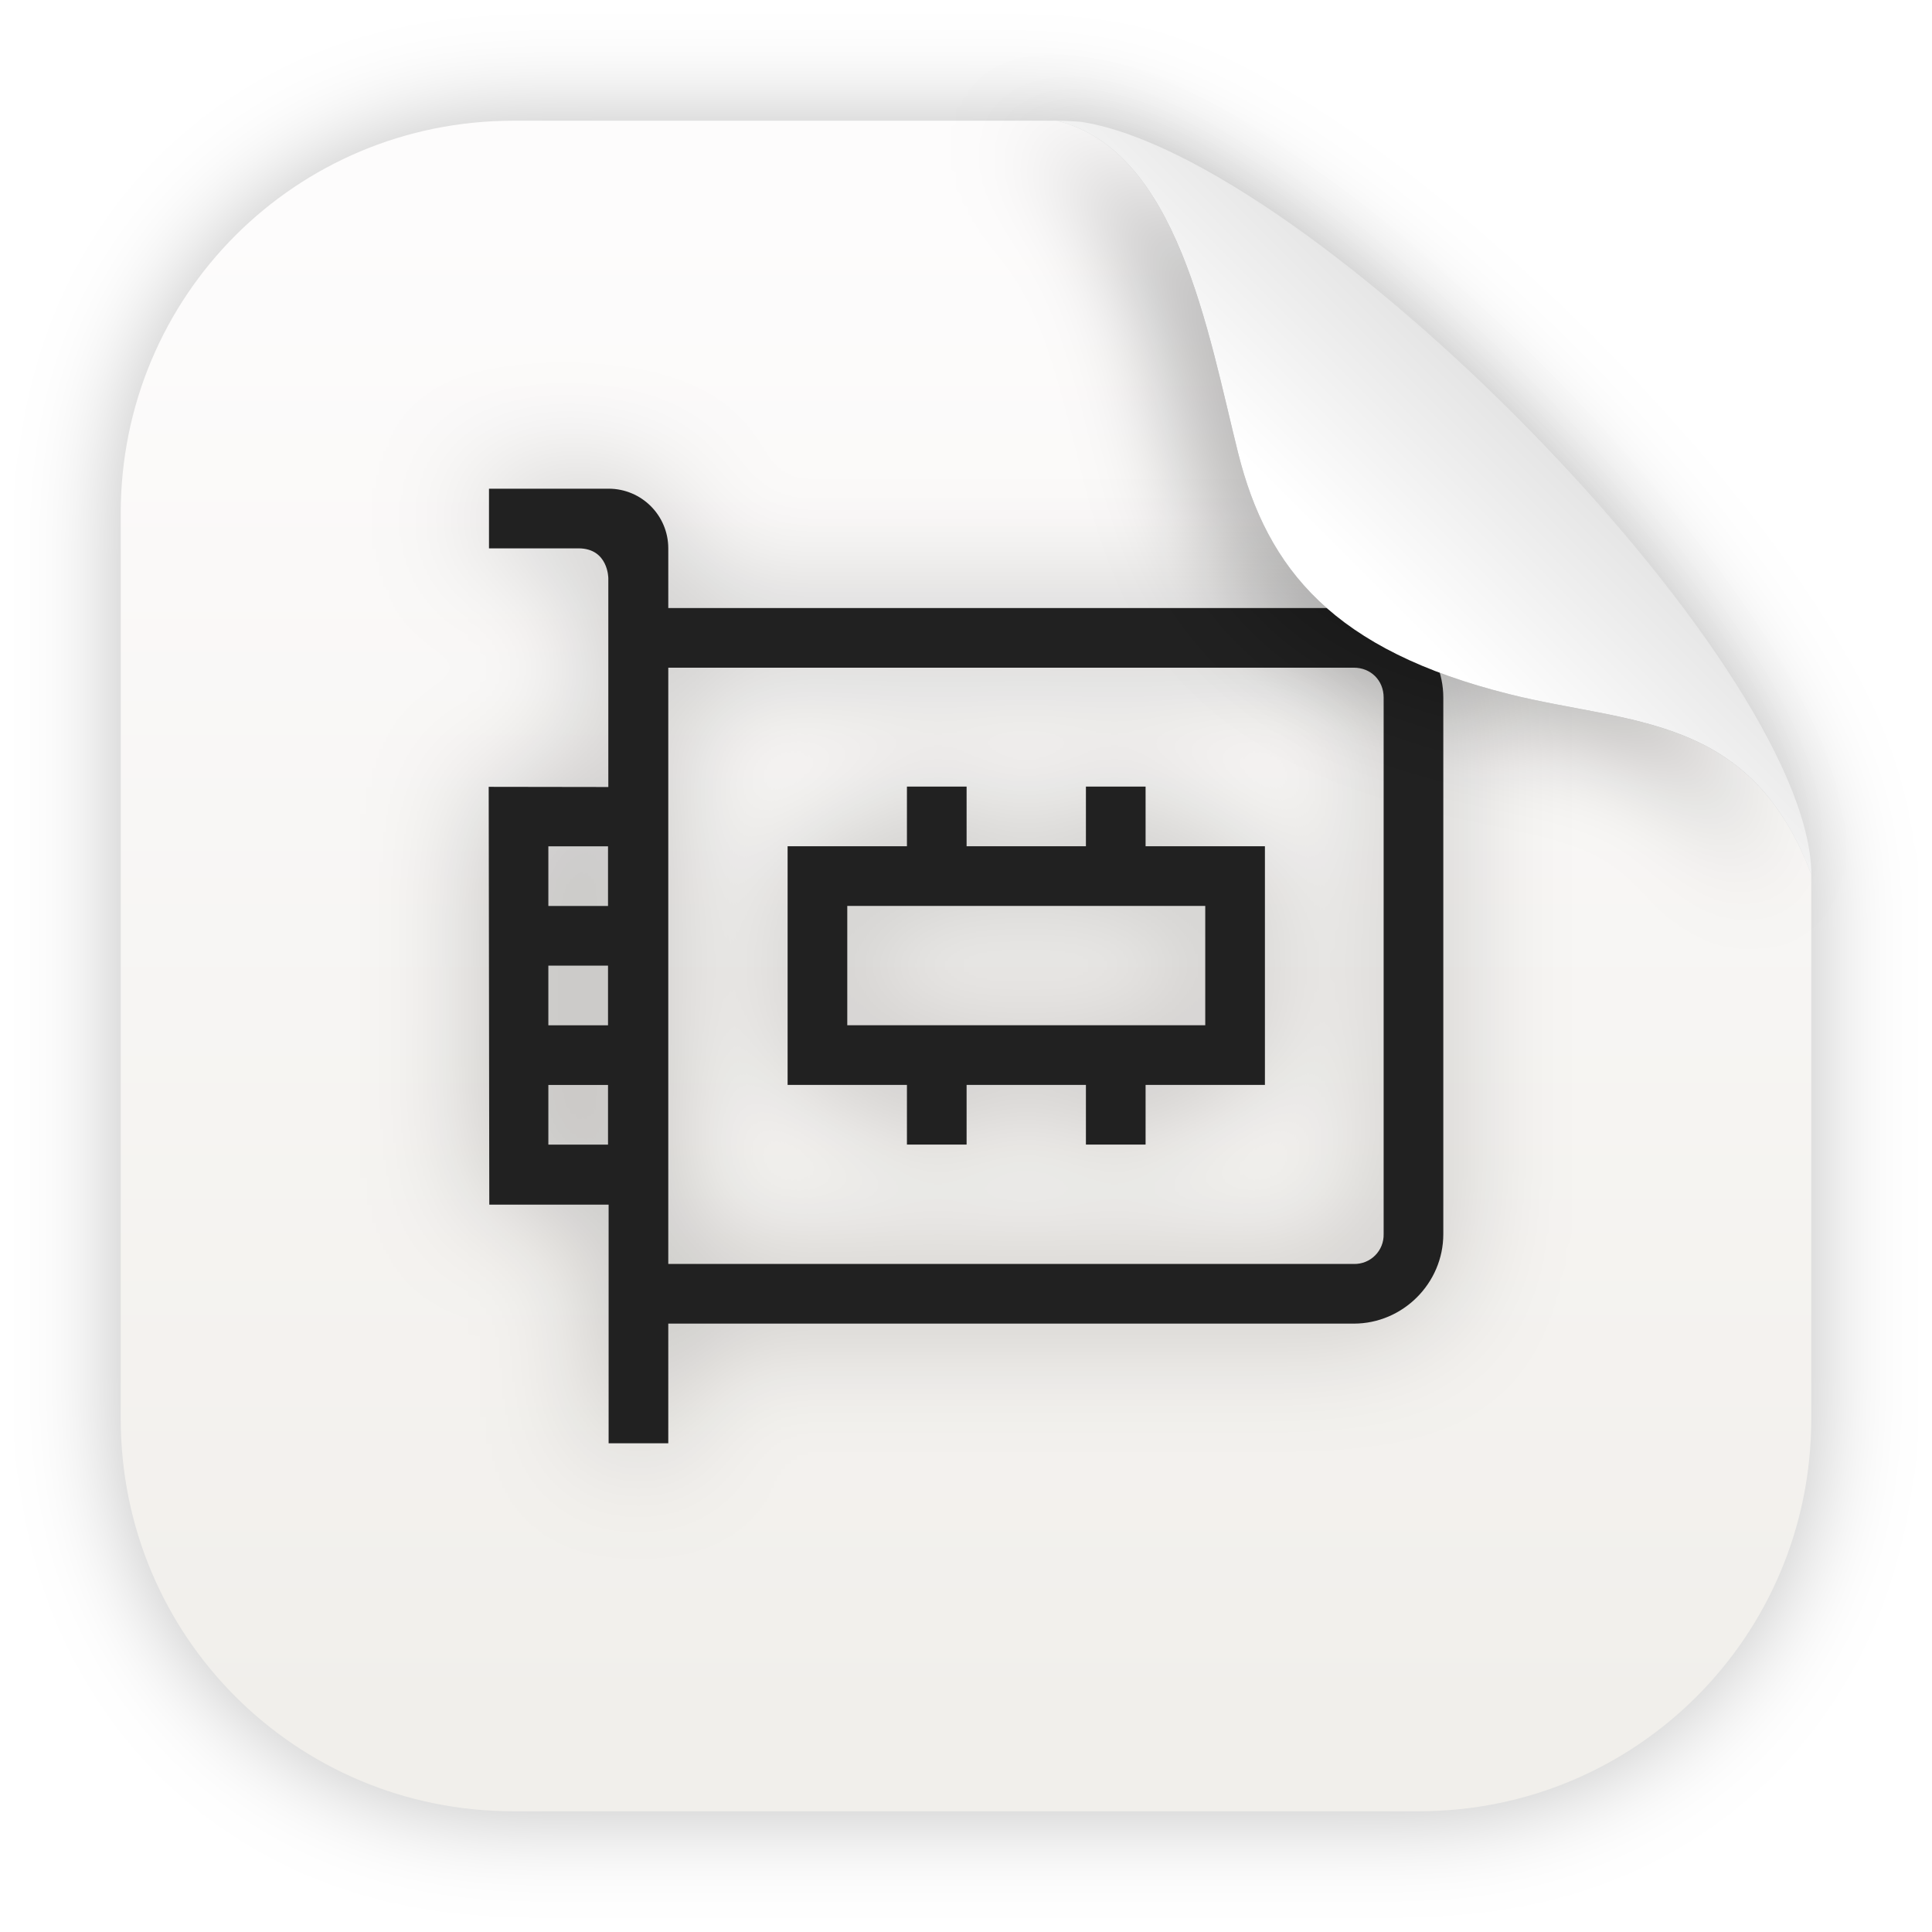
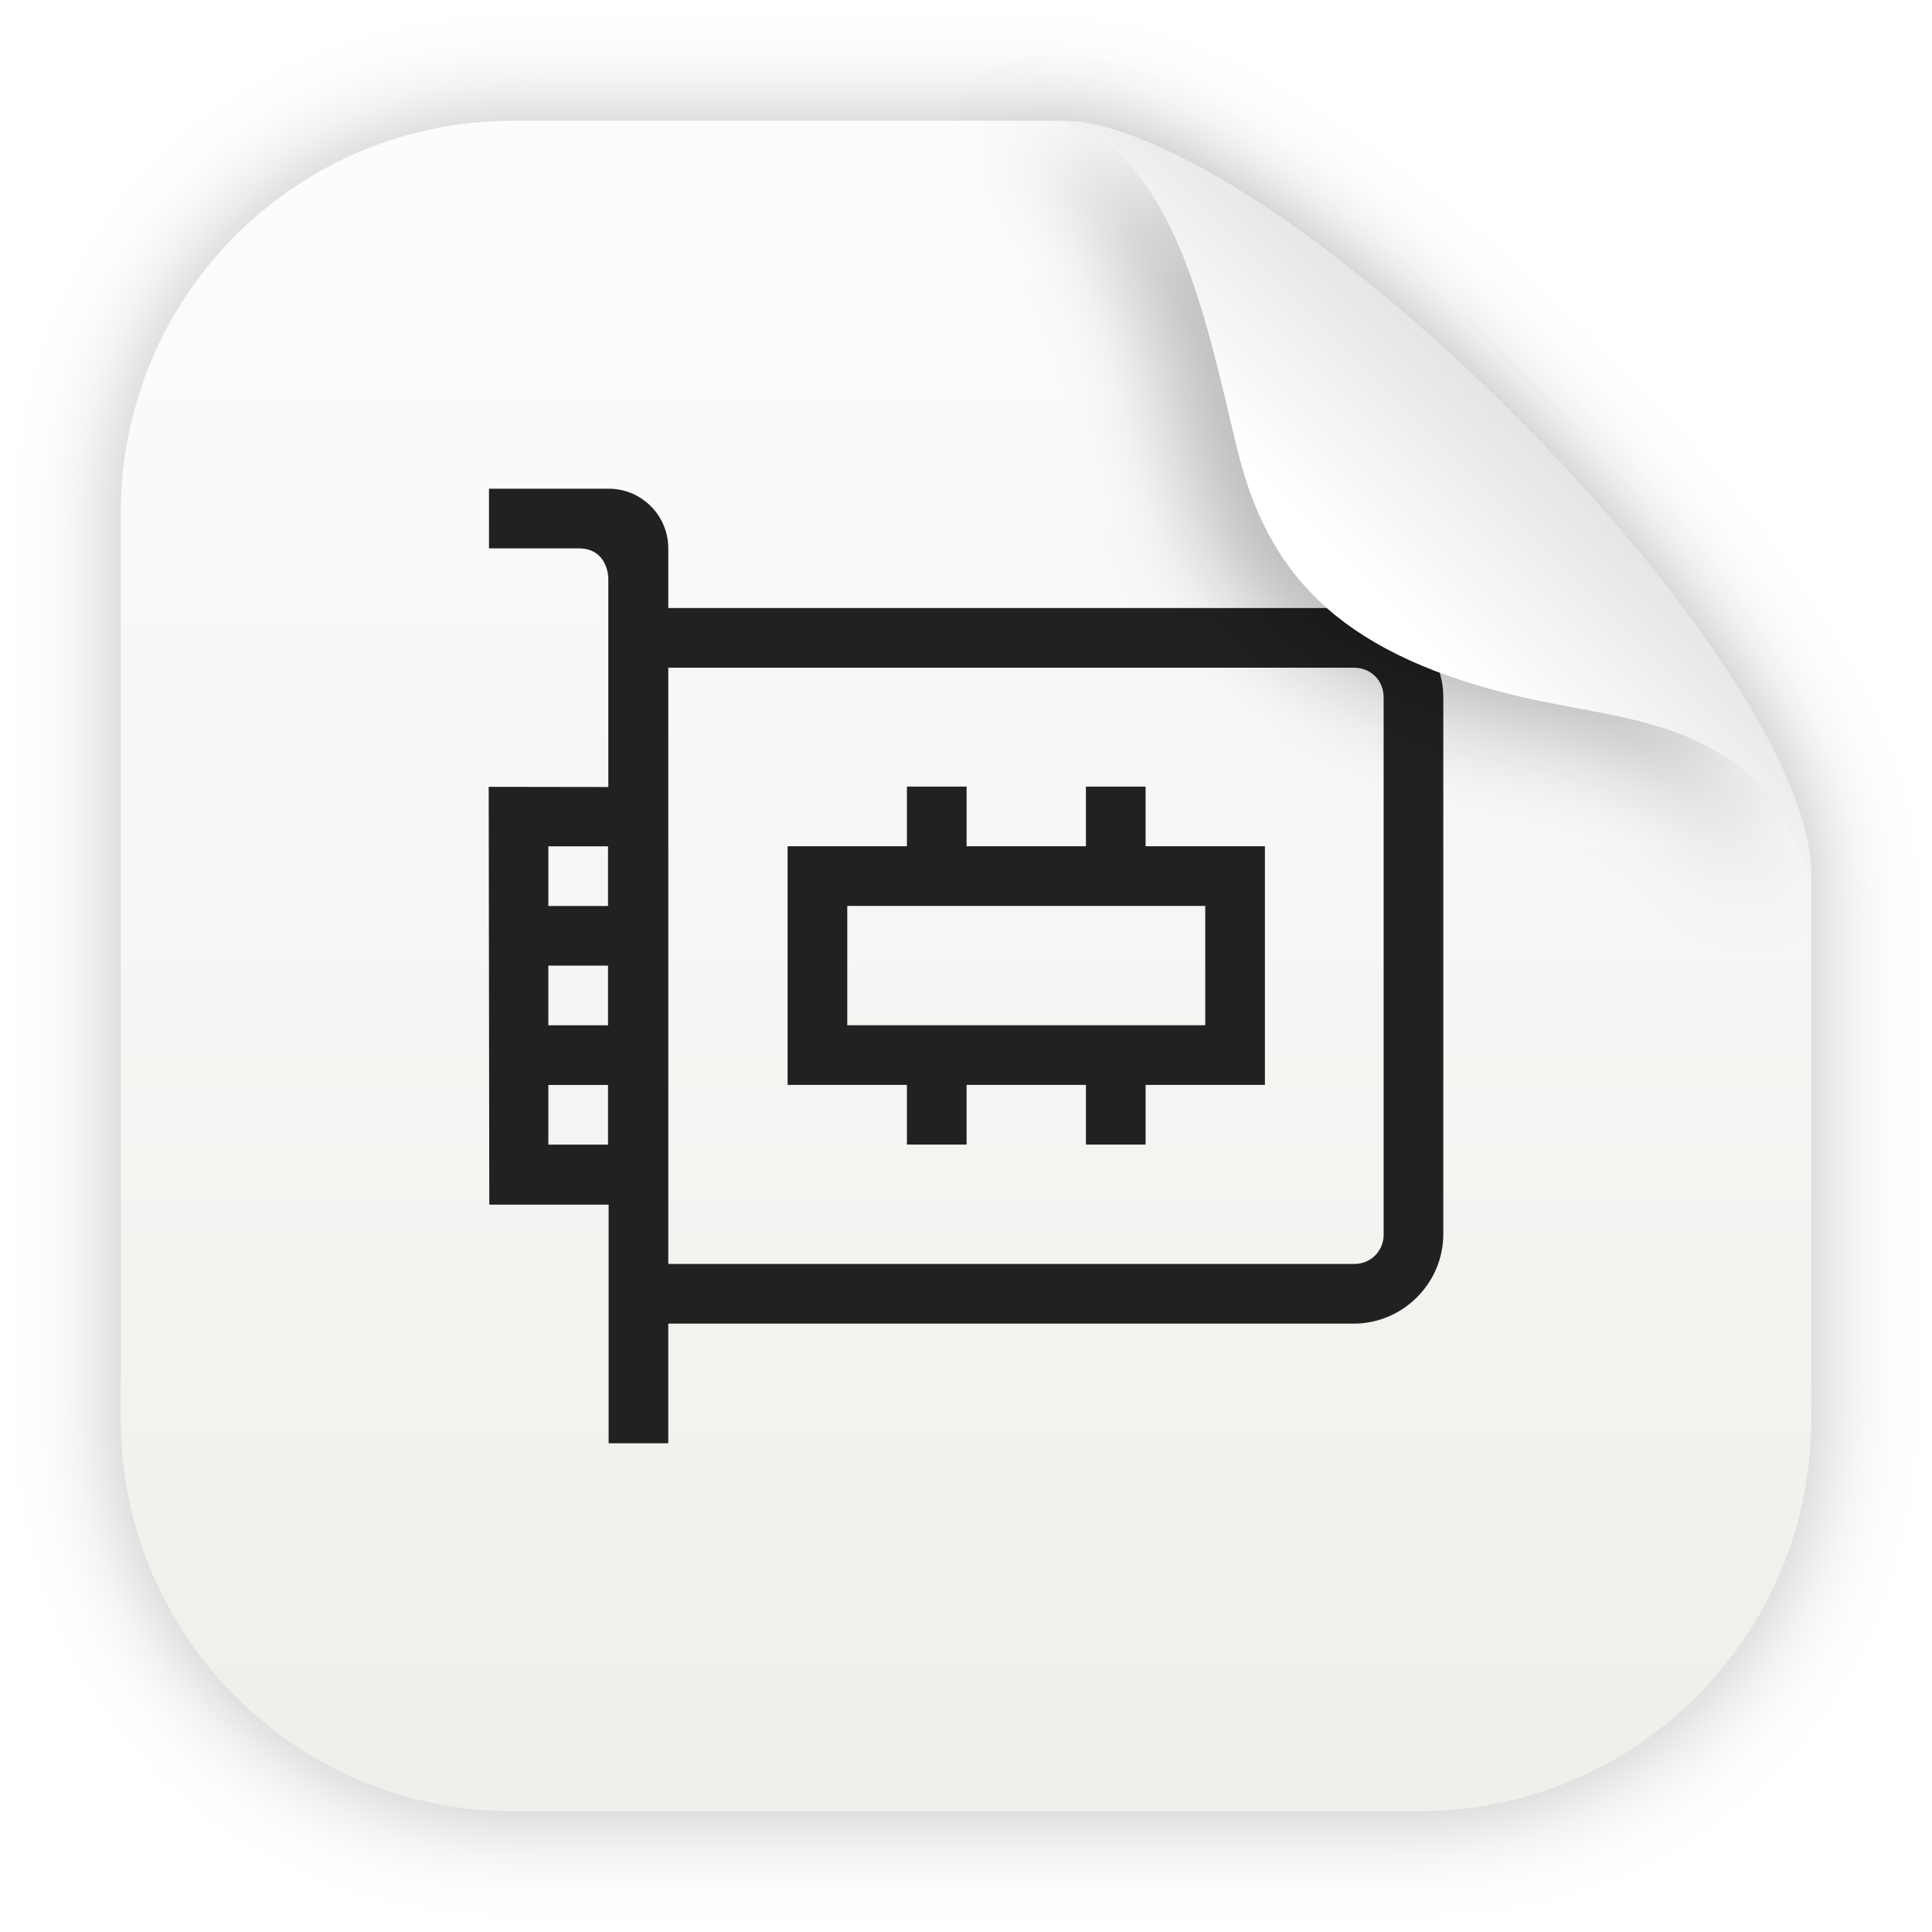
<svg xmlns="http://www.w3.org/2000/svg" xmlns:xlink="http://www.w3.org/1999/xlink" width="64" height="64" version="1.1" id="svg2">
  <defs id="defs2">
    <linearGradient id="linearGradient92" x1="7.937" x2="7.937" y1="15.081" y2="1.852" gradientTransform="scale(3.7796)" gradientUnits="userSpaceOnUse" spreadMethod="pad">
      <stop stop-color="#f1efeb" offset="0" id="stop91" style="stop-color:#695e49;stop-opacity:1;" />
      <stop stop-color="#fdfcfc" offset="1" id="stop92" />
    </linearGradient>
    <linearGradient id="linearGradient90" x1="7.937" x2="7.937" y1="15.081" y2="1.852" gradientTransform="scale(3.7796)" gradientUnits="userSpaceOnUse" spreadMethod="pad">
      <stop stop-color="#f1efeb" offset="0" id="stop89" style="stop-color:#6a5f4a;stop-opacity:1;" />
      <stop stop-color="#fdfcfc" offset="1" id="stop90" />
    </linearGradient>
    <linearGradient id="linearGradient88" x1="7.937" x2="7.937" y1="15.081" y2="1.852" gradientTransform="scale(3.7796)" gradientUnits="userSpaceOnUse" spreadMethod="pad">
      <stop stop-color="#f1efeb" offset="0" id="stop87" style="stop-color:#70654e;stop-opacity:1;" />
      <stop stop-color="#fdfcfc" offset="1" id="stop88" />
    </linearGradient>
    <linearGradient id="linearGradient86" x1="7.937" x2="7.937" y1="15.081" y2="1.852" gradientTransform="scale(3.7796)" gradientUnits="userSpaceOnUse" spreadMethod="pad">
      <stop stop-color="#f1efeb" offset="0" id="stop85" style="stop-color:#948567;stop-opacity:1;" />
      <stop stop-color="#fdfcfc" offset="1" id="stop86" />
    </linearGradient>
    <linearGradient id="linearGradient84" x1="7.937" x2="7.937" y1="15.081" y2="1.852" gradientTransform="scale(3.7796)" gradientUnits="userSpaceOnUse" spreadMethod="pad">
      <stop stop-color="#f1efeb" offset="0" id="stop83" style="stop-color:#aca189;stop-opacity:1;" />
      <stop stop-color="#fdfcfc" offset="1" id="stop84" />
    </linearGradient>
    <linearGradient id="linearGradient82" x1="7.937" x2="7.937" y1="15.081" y2="1.852" gradientTransform="scale(3.7796)" gradientUnits="userSpaceOnUse" spreadMethod="pad">
      <stop stop-color="#f1efeb" offset="0" id="stop81" style="stop-color:#c1b9a7;stop-opacity:1;" />
      <stop stop-color="#fdfcfc" offset="1" id="stop82" />
    </linearGradient>
    <linearGradient id="linearGradient80" x1="7.937" x2="7.937" y1="15.081" y2="1.852" gradientTransform="scale(3.7796)" gradientUnits="userSpaceOnUse" spreadMethod="pad">
      <stop stop-color="#f1efeb" offset="0" id="stop79" style="stop-color:#d0c9bb;stop-opacity:1;" />
      <stop stop-color="#fdfcfc" offset="1" id="stop80" />
    </linearGradient>
    <linearGradient id="linearGradient78" x1="7.937" x2="7.937" y1="15.081" y2="1.852" gradientTransform="scale(3.7796)" gradientUnits="userSpaceOnUse" spreadMethod="pad">
      <stop stop-color="#f1efeb" offset="0" id="stop77" style="stop-color:#dcd7cd;stop-opacity:1;" />
      <stop stop-color="#fdfcfc" offset="1" id="stop78" />
    </linearGradient>
    <linearGradient id="linearGradient76" x1="7.937" x2="7.937" y1="15.081" y2="1.852" gradientTransform="scale(3.7796)" gradientUnits="userSpaceOnUse" spreadMethod="pad">
      <stop stop-color="#f1efeb" offset="0" id="stop75" style="stop-color:#e2ddd5;stop-opacity:1;" />
      <stop stop-color="#fdfcfc" offset="1" id="stop76" />
    </linearGradient>
    <linearGradient id="linearGradient74" x1="7.937" x2="7.937" y1="15.081" y2="1.852" gradientTransform="scale(3.7796)" gradientUnits="userSpaceOnUse" spreadMethod="pad">
      <stop stop-color="#f1efeb" offset="0" id="stop73" style="stop-color:#e2ded5;stop-opacity:1;" />
      <stop stop-color="#fdfcfc" offset="1" id="stop74" />
    </linearGradient>
    <linearGradient id="linearGradient72" x1="7.937" x2="7.937" y1="15.081" y2="1.852" gradientTransform="scale(3.7796)" gradientUnits="userSpaceOnUse" spreadMethod="pad">
      <stop stop-color="#f1efeb" offset="0" id="stop71" style="stop-color:#9a8b6e;stop-opacity:1;" />
      <stop stop-color="#fdfcfc" offset="1" id="stop72" />
    </linearGradient>
    <linearGradient id="linearGradient70" x1="7.937" x2="7.937" y1="15.081" y2="1.852" gradientTransform="scale(3.7796)" gradientUnits="userSpaceOnUse" spreadMethod="pad">
      <stop stop-color="#f1efeb" offset="0" id="stop69" style="stop-color:#756a52;stop-opacity:1;" />
      <stop stop-color="#fdfcfc" offset="1" id="stop70" />
    </linearGradient>
    <linearGradient id="linearGradient68" x1="7.937" x2="7.937" y1="15.081" y2="1.852" gradientTransform="scale(3.7796)" gradientUnits="userSpaceOnUse" spreadMethod="pad">
      <stop stop-color="#f1efeb" offset="0" id="stop67" style="stop-color:#574e3d;stop-opacity:1;" />
      <stop stop-color="#fdfcfc" offset="1" id="stop68" />
    </linearGradient>
    <linearGradient id="linearGradient66" x1="7.937" x2="7.937" y1="15.081" y2="1.852" gradientTransform="scale(3.7796)" gradientUnits="userSpaceOnUse" spreadMethod="pad">
      <stop stop-color="#f1efeb" offset="0" id="stop65" style="stop-color:#4d4536;stop-opacity:1;" />
      <stop stop-color="#fdfcfc" offset="1" id="stop66" />
    </linearGradient>
    <linearGradient id="linearGradient64" x1="7.937" x2="7.937" y1="15.081" y2="1.852" gradientTransform="scale(3.7796)" gradientUnits="userSpaceOnUse" spreadMethod="pad">
      <stop stop-color="#f1efeb" offset="0" id="stop63" style="stop-color:#4d4536;stop-opacity:1;" />
      <stop stop-color="#fdfcfc" offset="1" id="stop64" />
    </linearGradient>
    <linearGradient id="linearGradient62" x1="7.937" x2="7.937" y1="15.081" y2="1.852" gradientTransform="scale(3.7796)" gradientUnits="userSpaceOnUse" spreadMethod="pad">
      <stop stop-color="#f1efeb" offset="0" id="stop61" style="stop-color:#0c0b08;stop-opacity:1;" />
      <stop stop-color="#fdfcfc" offset="1" id="stop62" />
    </linearGradient>
    <linearGradient id="linearGradient60" x1="7.937" x2="7.937" y1="15.081" y2="1.852" gradientTransform="scale(3.7796)" gradientUnits="userSpaceOnUse" spreadMethod="pad">
      <stop stop-color="#f1efeb" offset="0" id="stop59" style="stop-color:#0b0a08;stop-opacity:1;" />
      <stop stop-color="#fdfcfc" offset="1" id="stop60" />
    </linearGradient>
    <linearGradient id="linearGradient58" x1="7.937" x2="7.937" y1="15.081" y2="1.852" gradientTransform="scale(3.7796)" gradientUnits="userSpaceOnUse" spreadMethod="pad">
      <stop stop-color="#f1efeb" offset="0" id="stop57" style="stop-color:#0b0a08;stop-opacity:1;" />
      <stop stop-color="#fdfcfc" offset="1" id="stop58" />
    </linearGradient>
    <linearGradient id="linearGradient56" x1="7.937" x2="7.937" y1="15.081" y2="1.852" gradientTransform="scale(3.7796)" gradientUnits="userSpaceOnUse" spreadMethod="pad">
      <stop stop-color="#f1efeb" offset="0" id="stop55" style="stop-color:#171410;stop-opacity:1;" />
      <stop stop-color="#fdfcfc" offset="1" id="stop56" />
    </linearGradient>
    <linearGradient id="linearGradient54" x1="7.937" x2="7.937" y1="15.081" y2="1.852" gradientTransform="scale(3.7796)" gradientUnits="userSpaceOnUse" spreadMethod="pad">
      <stop stop-color="#f1efeb" offset="0" id="stop53" style="stop-color:#2d281f;stop-opacity:1;" />
      <stop stop-color="#fdfcfc" offset="1" id="stop54" />
    </linearGradient>
    <linearGradient id="linearGradient52" x1="7.937" x2="7.937" y1="15.081" y2="1.852" gradientTransform="scale(3.7796)" gradientUnits="userSpaceOnUse" spreadMethod="pad">
      <stop stop-color="#f1efeb" offset="0" id="stop51" style="stop-color:#3a3428;stop-opacity:1;" />
      <stop stop-color="#fdfcfc" offset="1" id="stop52" />
    </linearGradient>
    <linearGradient id="linearGradient50" x1="7.937" x2="7.937" y1="15.081" y2="1.852" gradientTransform="scale(3.7796)" gradientUnits="userSpaceOnUse" spreadMethod="pad">
      <stop stop-color="#f1efeb" offset="0" id="stop49" style="stop-color:#473f31;stop-opacity:1;" />
      <stop stop-color="#fdfcfc" offset="1" id="stop50" />
    </linearGradient>
    <linearGradient id="linearGradient48" x1="7.937" x2="7.937" y1="15.081" y2="1.852" gradientTransform="scale(3.7796)" gradientUnits="userSpaceOnUse" spreadMethod="pad">
      <stop stop-color="#f1efeb" offset="0" id="stop47" style="stop-color:#4e4737;stop-opacity:1;" />
      <stop stop-color="#fdfcfc" offset="1" id="stop48" />
    </linearGradient>
    <linearGradient id="linearGradient46" x1="7.937" x2="7.937" y1="15.081" y2="1.852" gradientTransform="scale(3.7796)" gradientUnits="userSpaceOnUse" spreadMethod="pad">
      <stop stop-color="#f1efeb" offset="0" id="stop45" style="stop-color:#534b3a;stop-opacity:1;" />
      <stop stop-color="#fdfcfc" offset="1" id="stop46" />
    </linearGradient>
    <linearGradient id="linearGradient44" x1="7.937" x2="7.937" y1="15.081" y2="1.852" gradientTransform="scale(3.7796)" gradientUnits="userSpaceOnUse" spreadMethod="pad">
      <stop stop-color="#f1efeb" offset="0" id="stop43" style="stop-color:#544c3b;stop-opacity:1;" />
      <stop stop-color="#fdfcfc" offset="1" id="stop44" />
    </linearGradient>
    <linearGradient id="linearGradient42" x1="7.937" x2="7.937" y1="15.081" y2="1.852" gradientTransform="scale(3.7796)" gradientUnits="userSpaceOnUse" spreadMethod="pad">
      <stop stop-color="#f1efeb" offset="0" id="stop41" style="stop-color:#554c3b;stop-opacity:1;" />
      <stop stop-color="#fdfcfc" offset="1" id="stop42" />
    </linearGradient>
    <linearGradient id="linearGradient40" x1="7.937" x2="7.937" y1="15.081" y2="1.852" gradientTransform="scale(3.7796)" gradientUnits="userSpaceOnUse" spreadMethod="pad">
      <stop stop-color="#f1efeb" offset="0" id="stop39" style="stop-color:#564d3c;stop-opacity:1;" />
      <stop stop-color="#fdfcfc" offset="1" id="stop40" />
    </linearGradient>
    <linearGradient id="linearGradient38" x1="7.937" x2="7.937" y1="15.081" y2="1.852" gradientTransform="scale(3.7796)" gradientUnits="userSpaceOnUse" spreadMethod="pad">
      <stop stop-color="#f1efeb" offset="0" id="stop37" style="stop-color:#000000;stop-opacity:1;" />
      <stop stop-color="#fdfcfc" offset="1" id="stop38" />
    </linearGradient>
    <linearGradient id="linearGradient36" x1="7.937" x2="7.937" y1="15.081" y2="1.852" gradientTransform="scale(3.7796)" gradientUnits="userSpaceOnUse" spreadMethod="pad">
      <stop stop-color="#f1efeb" offset="0" id="stop35" style="stop-color:#000000;stop-opacity:1;" />
      <stop stop-color="#fdfcfc" offset="1" id="stop36" />
    </linearGradient>
    <linearGradient id="linearGradient34" x1="7.937" x2="7.937" y1="15.081" y2="1.852" gradientTransform="scale(3.7796)" gradientUnits="userSpaceOnUse" spreadMethod="pad">
      <stop stop-color="#f1efeb" offset="0" id="stop33" style="stop-color:#000000;stop-opacity:1;" />
      <stop stop-color="#fdfcfc" offset="1" id="stop34" />
    </linearGradient>
    <linearGradient id="linearGradient32" x1="7.937" x2="7.937" y1="15.081" y2="1.852" gradientTransform="scale(3.7796)" gradientUnits="userSpaceOnUse" spreadMethod="pad">
      <stop stop-color="#f1efeb" offset="0" id="stop31" style="stop-color:#000000;stop-opacity:1;" />
      <stop stop-color="#fdfcfc" offset="1" id="stop32" />
    </linearGradient>
    <linearGradient id="linearGradient30" x1="7.937" x2="7.937" y1="15.081" y2="1.852" gradientTransform="scale(3.7796)" gradientUnits="userSpaceOnUse" spreadMethod="pad">
      <stop stop-color="#f1efeb" offset="0" id="stop29" style="stop-color:#000000;stop-opacity:1;" />
      <stop stop-color="#fdfcfc" offset="1" id="stop30" />
    </linearGradient>
    <linearGradient id="linearGradient28" x1="7.937" x2="7.937" y1="15.081" y2="1.852" gradientTransform="scale(3.7796)" gradientUnits="userSpaceOnUse" spreadMethod="pad">
      <stop stop-color="#f1efeb" offset="0" id="stop27" style="stop-color:#000000;stop-opacity:1;" />
      <stop stop-color="#fdfcfc" offset="1" id="stop28" />
    </linearGradient>
    <linearGradient id="linearGradient26" x1="7.937" x2="7.937" y1="15.081" y2="1.852" gradientTransform="scale(3.7796)" gradientUnits="userSpaceOnUse" spreadMethod="pad">
      <stop stop-color="#f1efeb" offset="0" id="stop25" style="stop-color:#000000;stop-opacity:1;" />
      <stop stop-color="#fdfcfc" offset="1" id="stop26" />
    </linearGradient>
    <linearGradient id="linearGradient24" x1="7.937" x2="7.937" y1="15.081" y2="1.852" gradientTransform="scale(3.7796)" gradientUnits="userSpaceOnUse" spreadMethod="pad">
      <stop stop-color="#f1efeb" offset="0" id="stop23" style="stop-color:#000000;stop-opacity:1;" />
      <stop stop-color="#fdfcfc" offset="1" id="stop24" />
    </linearGradient>
    <linearGradient id="linearGradient22" x1="7.937" x2="7.937" y1="15.081" y2="1.852" gradientTransform="scale(3.7796)" gradientUnits="userSpaceOnUse" spreadMethod="pad">
      <stop stop-color="#f1efeb" offset="0" id="stop21" style="stop-color:#040403;stop-opacity:1;" />
      <stop stop-color="#fdfcfc" offset="1" id="stop22" />
    </linearGradient>
    <linearGradient id="linearGradient20" x1="7.937" x2="7.937" y1="15.081" y2="1.852" gradientTransform="scale(3.7796)" gradientUnits="userSpaceOnUse" spreadMethod="pad">
      <stop stop-color="#f1efeb" offset="0" id="stop19" style="stop-color:#1d1a15;stop-opacity:1;" />
      <stop stop-color="#fdfcfc" offset="1" id="stop20" />
    </linearGradient>
    <linearGradient id="linearGradient18" x1="7.937" x2="7.937" y1="15.081" y2="1.852" gradientTransform="scale(3.7796)" gradientUnits="userSpaceOnUse" spreadMethod="pad">
      <stop stop-color="#f1efeb" offset="0" id="stop17" style="stop-color:#4b4435;stop-opacity:1;" />
      <stop stop-color="#fdfcfc" offset="1" id="stop18" />
    </linearGradient>
    <linearGradient id="linearGradient16" x1="7.937" x2="7.937" y1="15.081" y2="1.852" gradientTransform="scale(3.7796)" gradientUnits="userSpaceOnUse" spreadMethod="pad">
      <stop stop-color="#f1efeb" offset="0" id="stop15" style="stop-color:#635945;stop-opacity:1;" />
      <stop stop-color="#fdfcfc" offset="1" id="stop16" />
    </linearGradient>
    <linearGradient id="linearGradient14" x1="7.937" x2="7.937" y1="15.081" y2="1.852" gradientTransform="scale(3.7796)" gradientUnits="userSpaceOnUse" spreadMethod="pad">
      <stop stop-color="#f1efeb" offset="0" id="stop13" style="stop-color:#746851;stop-opacity:1;" />
      <stop stop-color="#fdfcfc" offset="1" id="stop14" />
    </linearGradient>
    <linearGradient id="linearGradient12" x1="7.937" x2="7.937" y1="15.081" y2="1.852" gradientTransform="scale(3.7796)" gradientUnits="userSpaceOnUse" spreadMethod="pad">
      <stop stop-color="#f1efeb" offset="0" id="stop11" style="stop-color:#7d7057;stop-opacity:1;" />
      <stop stop-color="#fdfcfc" offset="1" id="stop12" />
    </linearGradient>
    <linearGradient id="linearGradient10" x1="7.937" x2="7.937" y1="15.081" y2="1.852" gradientTransform="scale(3.7796)" gradientUnits="userSpaceOnUse" spreadMethod="pad">
      <stop stop-color="#f1efeb" offset="0" id="stop9" style="stop-color:#7f7259;stop-opacity:1;" />
      <stop stop-color="#fdfcfc" offset="1" id="stop10" />
    </linearGradient>
    <linearGradient id="linearGradient8" x1="7.937" x2="7.937" y1="15.081" y2="1.852" gradientTransform="scale(3.7796)" gradientUnits="userSpaceOnUse">
      <stop stop-color="#f1efeb" offset="0" id="stop7" style="stop-color:#7f7259;stop-opacity:1;" />
      <stop stop-color="#fdfcfc" offset="1" id="stop8" />
    </linearGradient>
    <linearGradient id="linearGradient862-3" x1="7.937" x2="7.937" y1="15.081" y2="1.852" gradientTransform="scale(3.7796)" gradientUnits="userSpaceOnUse" xlink:href="#linearGradient92">
      <stop stop-color="#f1efeb" offset="0" id="stop1" />
      <stop stop-color="#fdfcfc" offset="1" id="stop2" />
    </linearGradient>
    <linearGradient id="d" x1="45" x2="60.076" y1="19" y2="3.924" gradientTransform="translate(0.01285182,-0.00112622)" gradientUnits="userSpaceOnUse">
      <stop offset="0" stop-color="#fff" id="stop5" />
      <stop offset="1" stop-color="#b3b3b3" id="stop6" />
    </linearGradient>
    <linearGradient xlink:href="#linearGradient862-3" id="linearGradient5" gradientUnits="userSpaceOnUse" gradientTransform="matrix(3.7796,0,0,3.7796,-9.765e-4,0.0302735)" x1="7.937" y1="15.081" x2="7.937" y2="1.852" />
    <filter style="color-interpolation-filters:sRGB" id="filter95" x="-0.147" y="-0.147" width="1.294" height="1.294">
      <feGaussianBlur stdDeviation="1.53" id="feGaussianBlur95" />
    </filter>
    <linearGradient id="c" x1="32" x2="32" y1="11" y2="53" gradientUnits="userSpaceOnUse">
      <stop stop-color="#f7bd39" offset="0" id="stop3" />
      <stop stop-color="#f9e657" offset="1" id="stop4" />
    </linearGradient>
    <filter id="d-2" x="-0.06" y="-0.06" width="1.12" height="1.12" color-interpolation-filters="sRGB">
      <feGaussianBlur stdDeviation=".185" id="feGaussianBlur10" />
    </filter>
    <linearGradient id="e" x1="8.467" x2="8.467" y1="284.83" y2="292.24" gradientUnits="userSpaceOnUse">
      <stop stop-color="#525252" offset="0" id="stop5-0" />
      <stop stop-color="#1f1f1f" offset="1" id="stop6-2" />
    </linearGradient>
    <style id="current-color-scheme" type="text/css">.ColorScheme-Text { color:#363636; } .ColorScheme-Text { color:#363636; }</style>
    <filter style="color-interpolation-filters:sRGB" id="filter2" x="-0.147" y="-0.147" width="1.294" height="1.294">
      <feGaussianBlur stdDeviation="0.98" id="feGaussianBlur2" />
    </filter>
    <filter style="color-interpolation-filters:sRGB" id="filter94" x="-0.069" y="-0.069" width="1.138" height="1.138">
      <feGaussianBlur stdDeviation="1.613" id="feGaussianBlur94" />
    </filter>
  </defs>
  <path id="path3-9-5" style="opacity:0.25;fill:#000000;fill-opacity:1;stroke-width:3.78;filter:url(#filter94)" d="m 17.001,3.999 c -7.203,0 -13.002,5.799 -13.002,13.002 v 29.998 c 0,7.203 5.799,13.002 13.002,13.002 h 29.998 c 7.203,0 13.002,-5.799 13.002,-13.002 V 28.972 c -0.125,-0.333 -0.258,-0.643 -0.398,-0.934 -0.14,-0.29 -0.289,-0.559 -0.443,-0.811 -0.154,-0.251 -0.315,-0.484 -0.482,-0.699 -0.167,-0.215 -0.342,-0.415 -0.521,-0.598 -0.18,-0.183 -0.364,-0.35 -0.555,-0.504 -0.191,-0.154 -0.387,-0.293 -0.588,-0.422 -0.201,-0.128 -0.407,-0.245 -0.617,-0.352 0.21,0.106 0.416,0.223 0.617,0.352 0.201,0.128 0.397,0.268 0.588,0.422 0.191,0.154 0.375,0.321 0.555,0.504 0.18,0.183 0.354,0.382 0.521,0.598 0.167,0.215 0.328,0.448 0.482,0.699 0.154,0.251 0.303,0.52 0.443,0.811 0.14,0.29 0.273,0.601 0.398,0.934 V 28.833 C 59.752,21.784 43.371,5.184 35.8,4.034 c -0.265,-0.02 -0.528,-0.035 -0.787,-0.035 0.25,0.062 0.488,0.146 0.715,0.246 0.227,0.1 0.444,0.216 0.65,0.35 0.206,0.134 0.402,0.285 0.588,0.449 0.186,0.164 0.363,0.342 0.531,0.533 0.168,0.191 0.327,0.396 0.479,0.611 0.151,0.215 0.294,0.44 0.43,0.676 C 38.27,6.629 38.127,6.404 37.976,6.188 37.824,5.973 37.665,5.769 37.497,5.577 37.329,5.386 37.152,5.208 36.966,5.044 36.78,4.88 36.584,4.729 36.378,4.595 36.172,4.461 35.955,4.345 35.728,4.245 35.5,4.145 35.263,4.062 35.013,3.999 Z m 22.729,6.025 c 0.178,0.564 0.338,1.139 0.486,1.709 0.297,1.141 0.547,2.266 0.797,3.266 -0.25,-1 -0.5,-2.125 -0.797,-3.266 -0.148,-0.57 -0.309,-1.145 -0.486,-1.709 z m 13.246,13.58 c 0.484,0.095 0.96,0.197 1.424,0.318 -0.464,-0.122 -0.94,-0.223 -1.424,-0.318 z" />
  <path d="m 17.001,3.999 c -7.203,0 -13.002,5.799 -13.002,13.002 v 29.998 c 0,7.203 5.799,13.002 13.002,13.002 h 29.998 c 7.203,0 13.002,-5.799 13.002,-13.002 V 28.972 c -2.004,-5.329 -5.996,-4.974 -9.988,-5.973 -5.82,-1.455 -8.03,-4.12 -9,-8 -1,-4 -2,-10 -6,-11 z" style="fill:url(#linearGradient5);stroke-width:3.78" id="path3-9" />
-   <g id="g2" transform="matrix(1.976416,0,0,1.976416,-78.6595,14.19843)" style="fill:#000000;fill-opacity:1;filter:url(#filter2);opacity:0.25">
+   <g id="g2" transform="matrix(1.976416,0,0,1.976416,-78.6595,14.19843)" style="display:none;opacity:0.25;fill:#000000;fill-opacity:1;filter:url(#filter2)">
    <g transform="matrix(-1,0,0,1,1177,-59.993)" id="g1" style="fill:#000000;fill-opacity:1">
      <path d="m 1127,61 a 1,1 0 0 0 -1,1 v 1 h -11.49 c -0.822,0 -1.5,0.678 -1.5,1.5 v 8.994 c 0,0.823 0.678,1.5 1.5,1.5 H 1126 V 77 h 1 v -4 h 2 l 0.01,-7.003 -2.005,0.003 v -3.5 c 0,0 0,-0.5 0.5,-0.5 h 1.5 v -1 z m -12.49,3 H 1126 v 9.994 h -11.49 a 0.488,0.488 0 0 1 -0.5,-0.5 V 64.5 c 0,-0.286 0.214,-0.5 0.5,-0.5 z m 12.5,2.994 h 1 v 1 h -1 z m 0,2 h 1 v 1 h -1 z m 0,2 h 1 v 1 h -1 z" color="#000000" fill="#363636" font-family="sans-serif" font-weight="400" overflow="visible" style="font-variant-ligatures:normal;font-variant-position:normal;font-variant-caps:normal;font-variant-numeric:normal;font-variant-alternates:normal;font-feature-settings:normal;text-indent:0;text-decoration-line:none;text-decoration-style:solid;text-decoration-color:#000000;text-transform:none;text-orientation:mixed;shape-padding:0;isolation:auto;mix-blend-mode:normal;fill:#000000;fill-opacity:1" white-space="normal" id="path1" />
    </g>
-     <path d="m 55,6 v 1 h -2 v 4 h 2 v 1 h 1 v -1 h 2 v 1 h 1 v -1 h 2 V 7 H 59 V 6 H 58 V 7 H 56 V 6 Z m -1,2 h 6 v 2 h -6 z" fill="#363636" fill-rule="evenodd" stop-color="#000000" stroke-linecap="round" stroke-linejoin="round" stroke-width="1.789" style="paint-order:stroke fill markers;fill:#000000;fill-opacity:1" id="path2" />
+     <path d="m 55,6 v 1 h -2 v 4 h 2 v 1 h 1 v -1 h 2 v 1 h 1 v -1 h 2 V 7 H 59 V 6 H 58 V 7 H 56 V 6 Z m -1,2 h 6 v 2 h -6 z" fill="#363636" fill-rule="evenodd" stop-color="#000000" stroke-linecap="round" stroke-linejoin="round" stroke-width="1.789" style="fill:#000000;fill-opacity:1;paint-order:stroke fill markers" id="path2" />
  </g>
  <g id="g3" transform="matrix(1.976416,0,0,1.976416,-78.6595,14.19843)" style="fill:#212121;fill-opacity:1">
    <g transform="matrix(-1,0,0,1,1177,-59.993)" id="g2-7" style="fill:#212121;fill-opacity:1">
      <path d="m 1127,61 a 1,1 0 0 0 -1,1 v 1 h -11.49 c -0.822,0 -1.5,0.678 -1.5,1.5 v 8.994 c 0,0.823 0.678,1.5 1.5,1.5 H 1126 V 77 h 1 v -4 h 2 l 0.01,-7.003 -2.005,0.003 v -3.5 c 0,0 0,-0.5 0.5,-0.5 h 1.5 v -1 z m -12.49,3 H 1126 v 9.994 h -11.49 a 0.488,0.488 0 0 1 -0.5,-0.5 V 64.5 c 0,-0.286 0.214,-0.5 0.5,-0.5 z m 12.5,2.994 h 1 v 1 h -1 z m 0,2 h 1 v 1 h -1 z m 0,2 h 1 v 1 h -1 z" color="#000000" fill="#363636" font-family="sans-serif" font-weight="400" overflow="visible" style="font-variant-ligatures:normal;font-variant-position:normal;font-variant-caps:normal;font-variant-numeric:normal;font-variant-alternates:normal;font-feature-settings:normal;text-indent:0;text-decoration-line:none;text-decoration-style:solid;text-decoration-color:#000000;text-transform:none;text-orientation:mixed;shape-padding:0;isolation:auto;mix-blend-mode:normal;fill:#212121;fill-opacity:1" white-space="normal" id="path1-4" />
    </g>
    <path d="m 55,6 v 1 h -2 v 4 h 2 v 1 h 1 v -1 h 2 v 1 h 1 v -1 h 2 V 7 H 59 V 6 H 58 V 7 H 56 V 6 Z m -1,2 h 6 v 2 h -6 z" fill="#363636" fill-rule="evenodd" stop-color="#000000" stroke-linecap="round" stroke-linejoin="round" stroke-width="1.789" style="fill:#212121;fill-opacity:1;paint-order:stroke fill markers" id="path2-4" />
  </g>
  <path d="m 33.301,4.654 c 4,1 5,7 6,11 0.97,3.88 3.18,6.545 9,8 3.993,0.998 7.985,0.643 9.988,5.973 V 29.488 C 58.04,22.439 41.659,5.839 34.088,4.689 c -0.265,-0.02 -0.528,-0.035 -0.787,-0.035 z" style="display:inline;opacity:0.25;fill:#000000;fill-opacity:1;filter:url(#filter95)" id="path5-6" />
  <path d="m 35.013,3.999 c 4,1 5,7 6,11 0.97,3.88 3.18,6.545 9,8 3.993,0.998 7.985,0.643 9.988,5.973 V 28.833 C 59.752,21.784 43.371,5.184 35.8,4.034 c -0.265,-0.02 -0.528,-0.035 -0.787,-0.035 z" style="display:inline;fill:url(#d)" id="path5" />
</svg>
